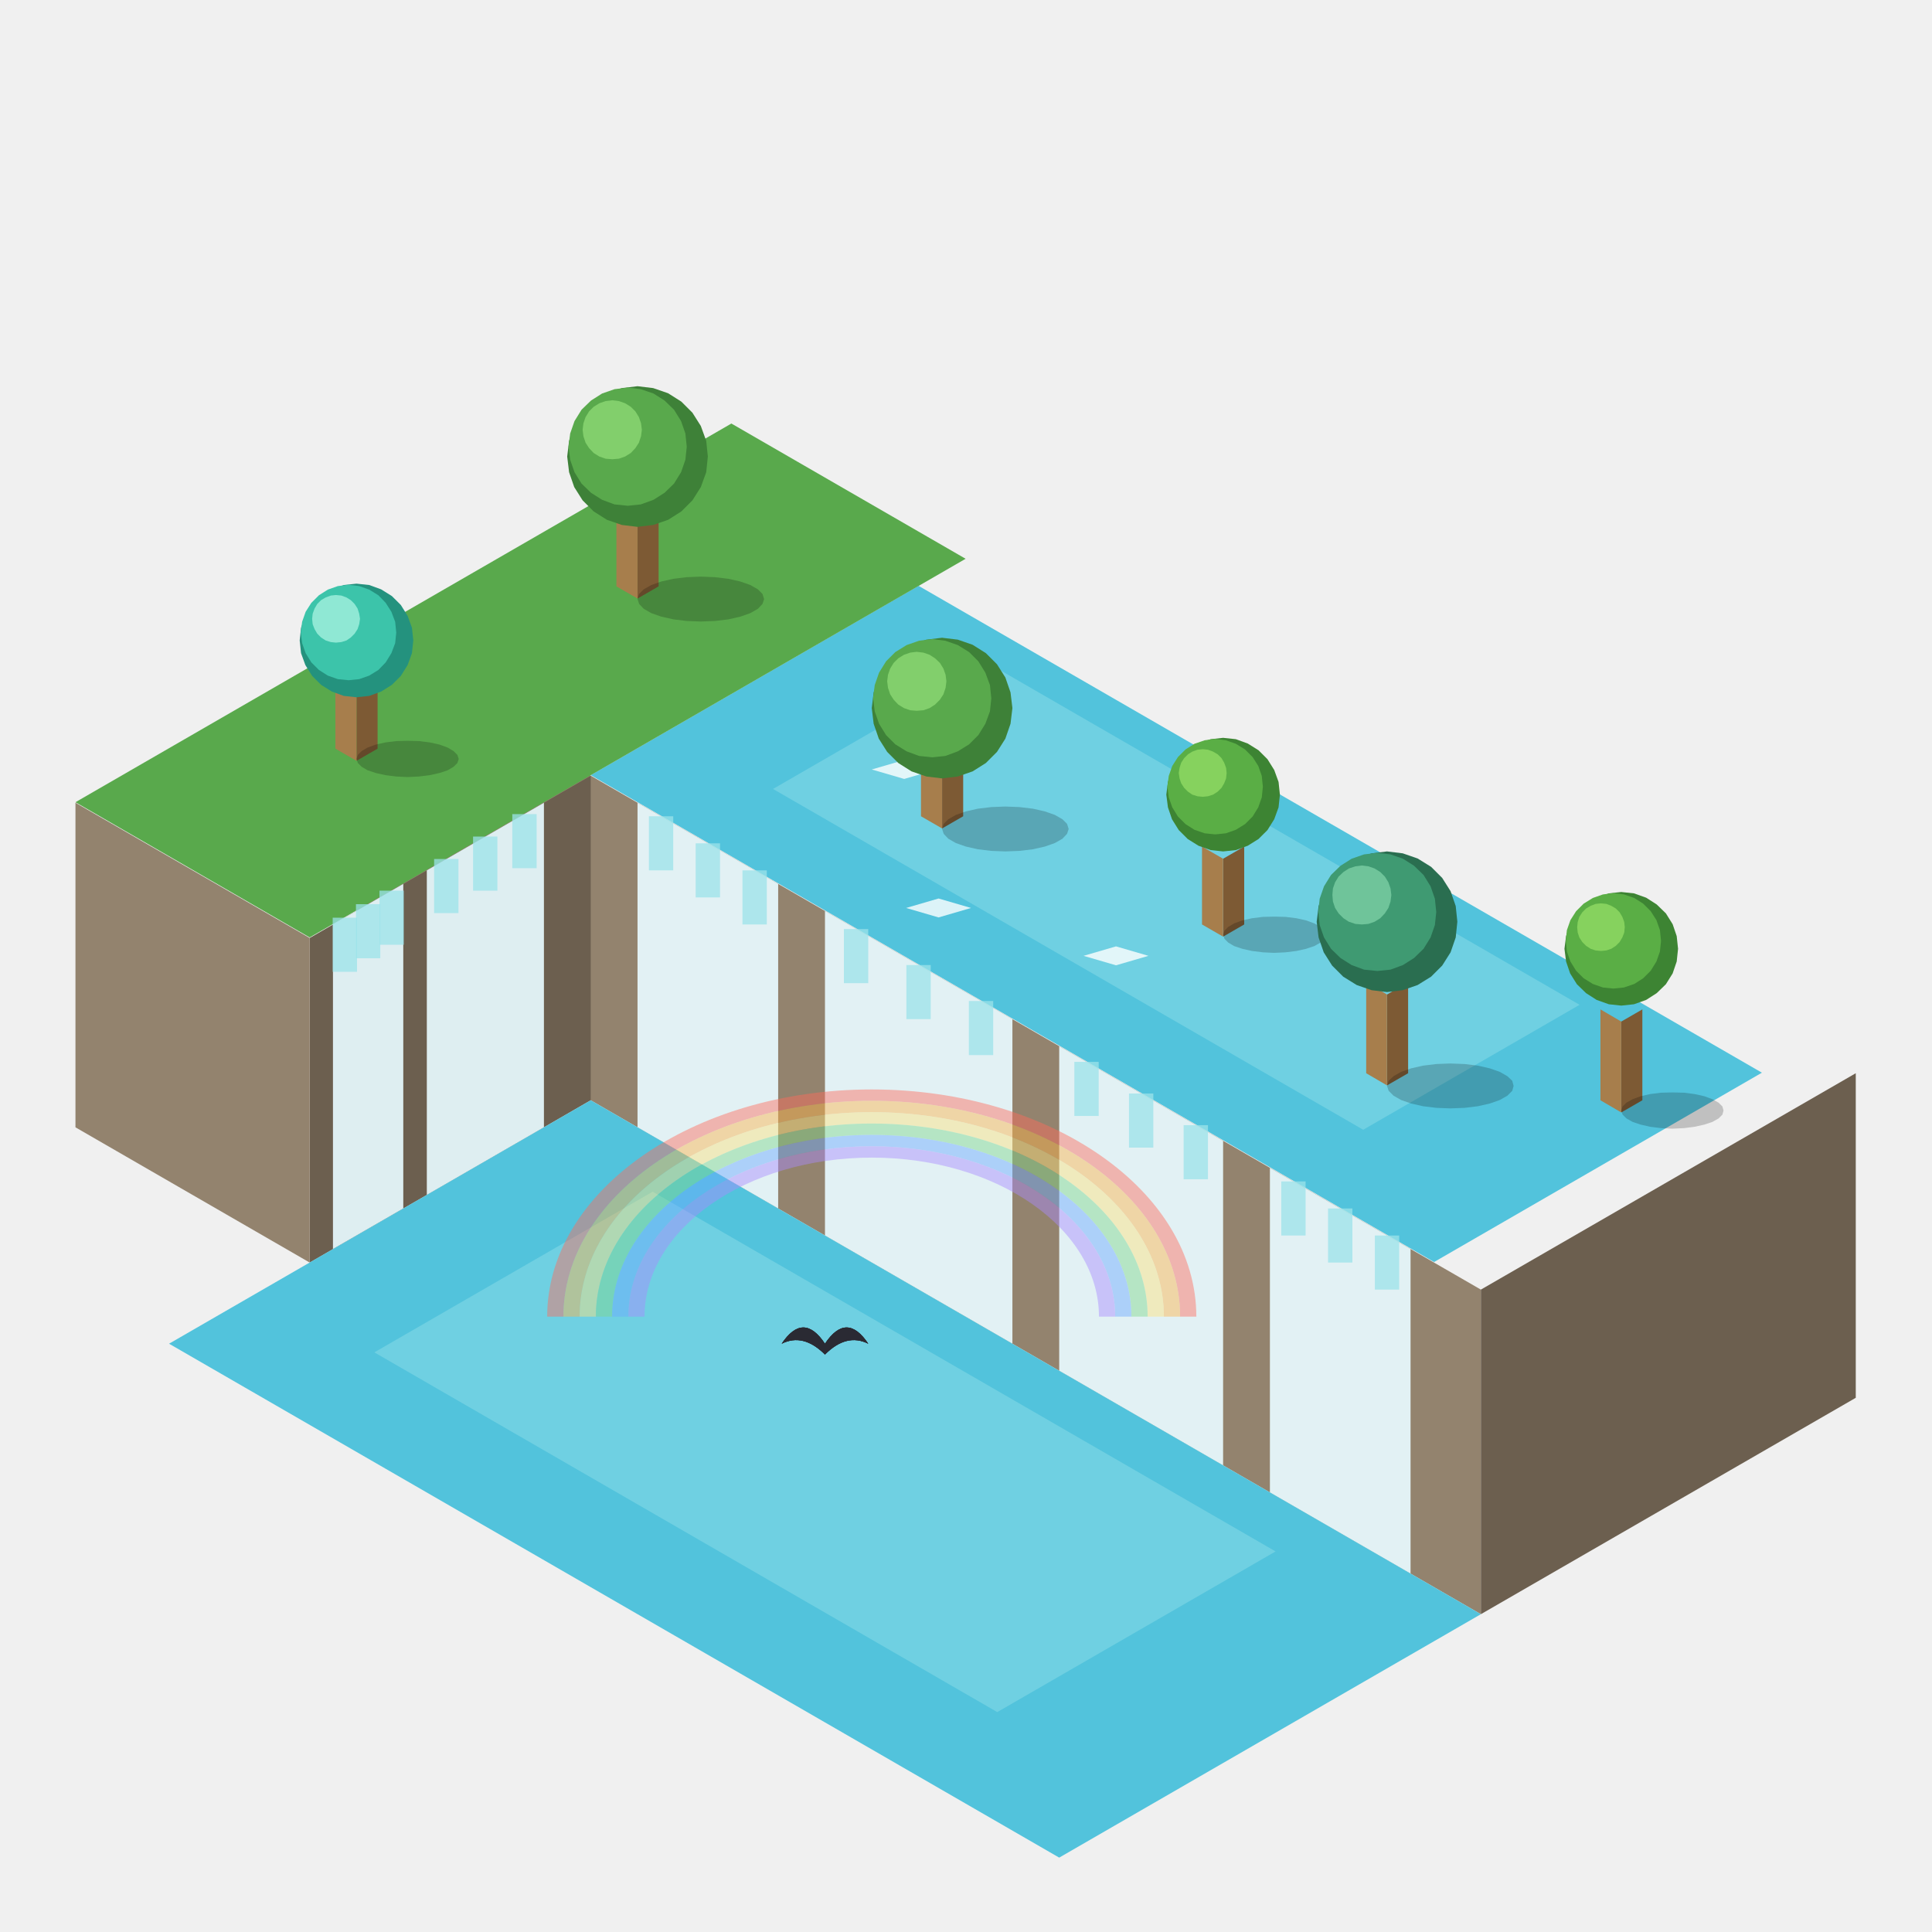
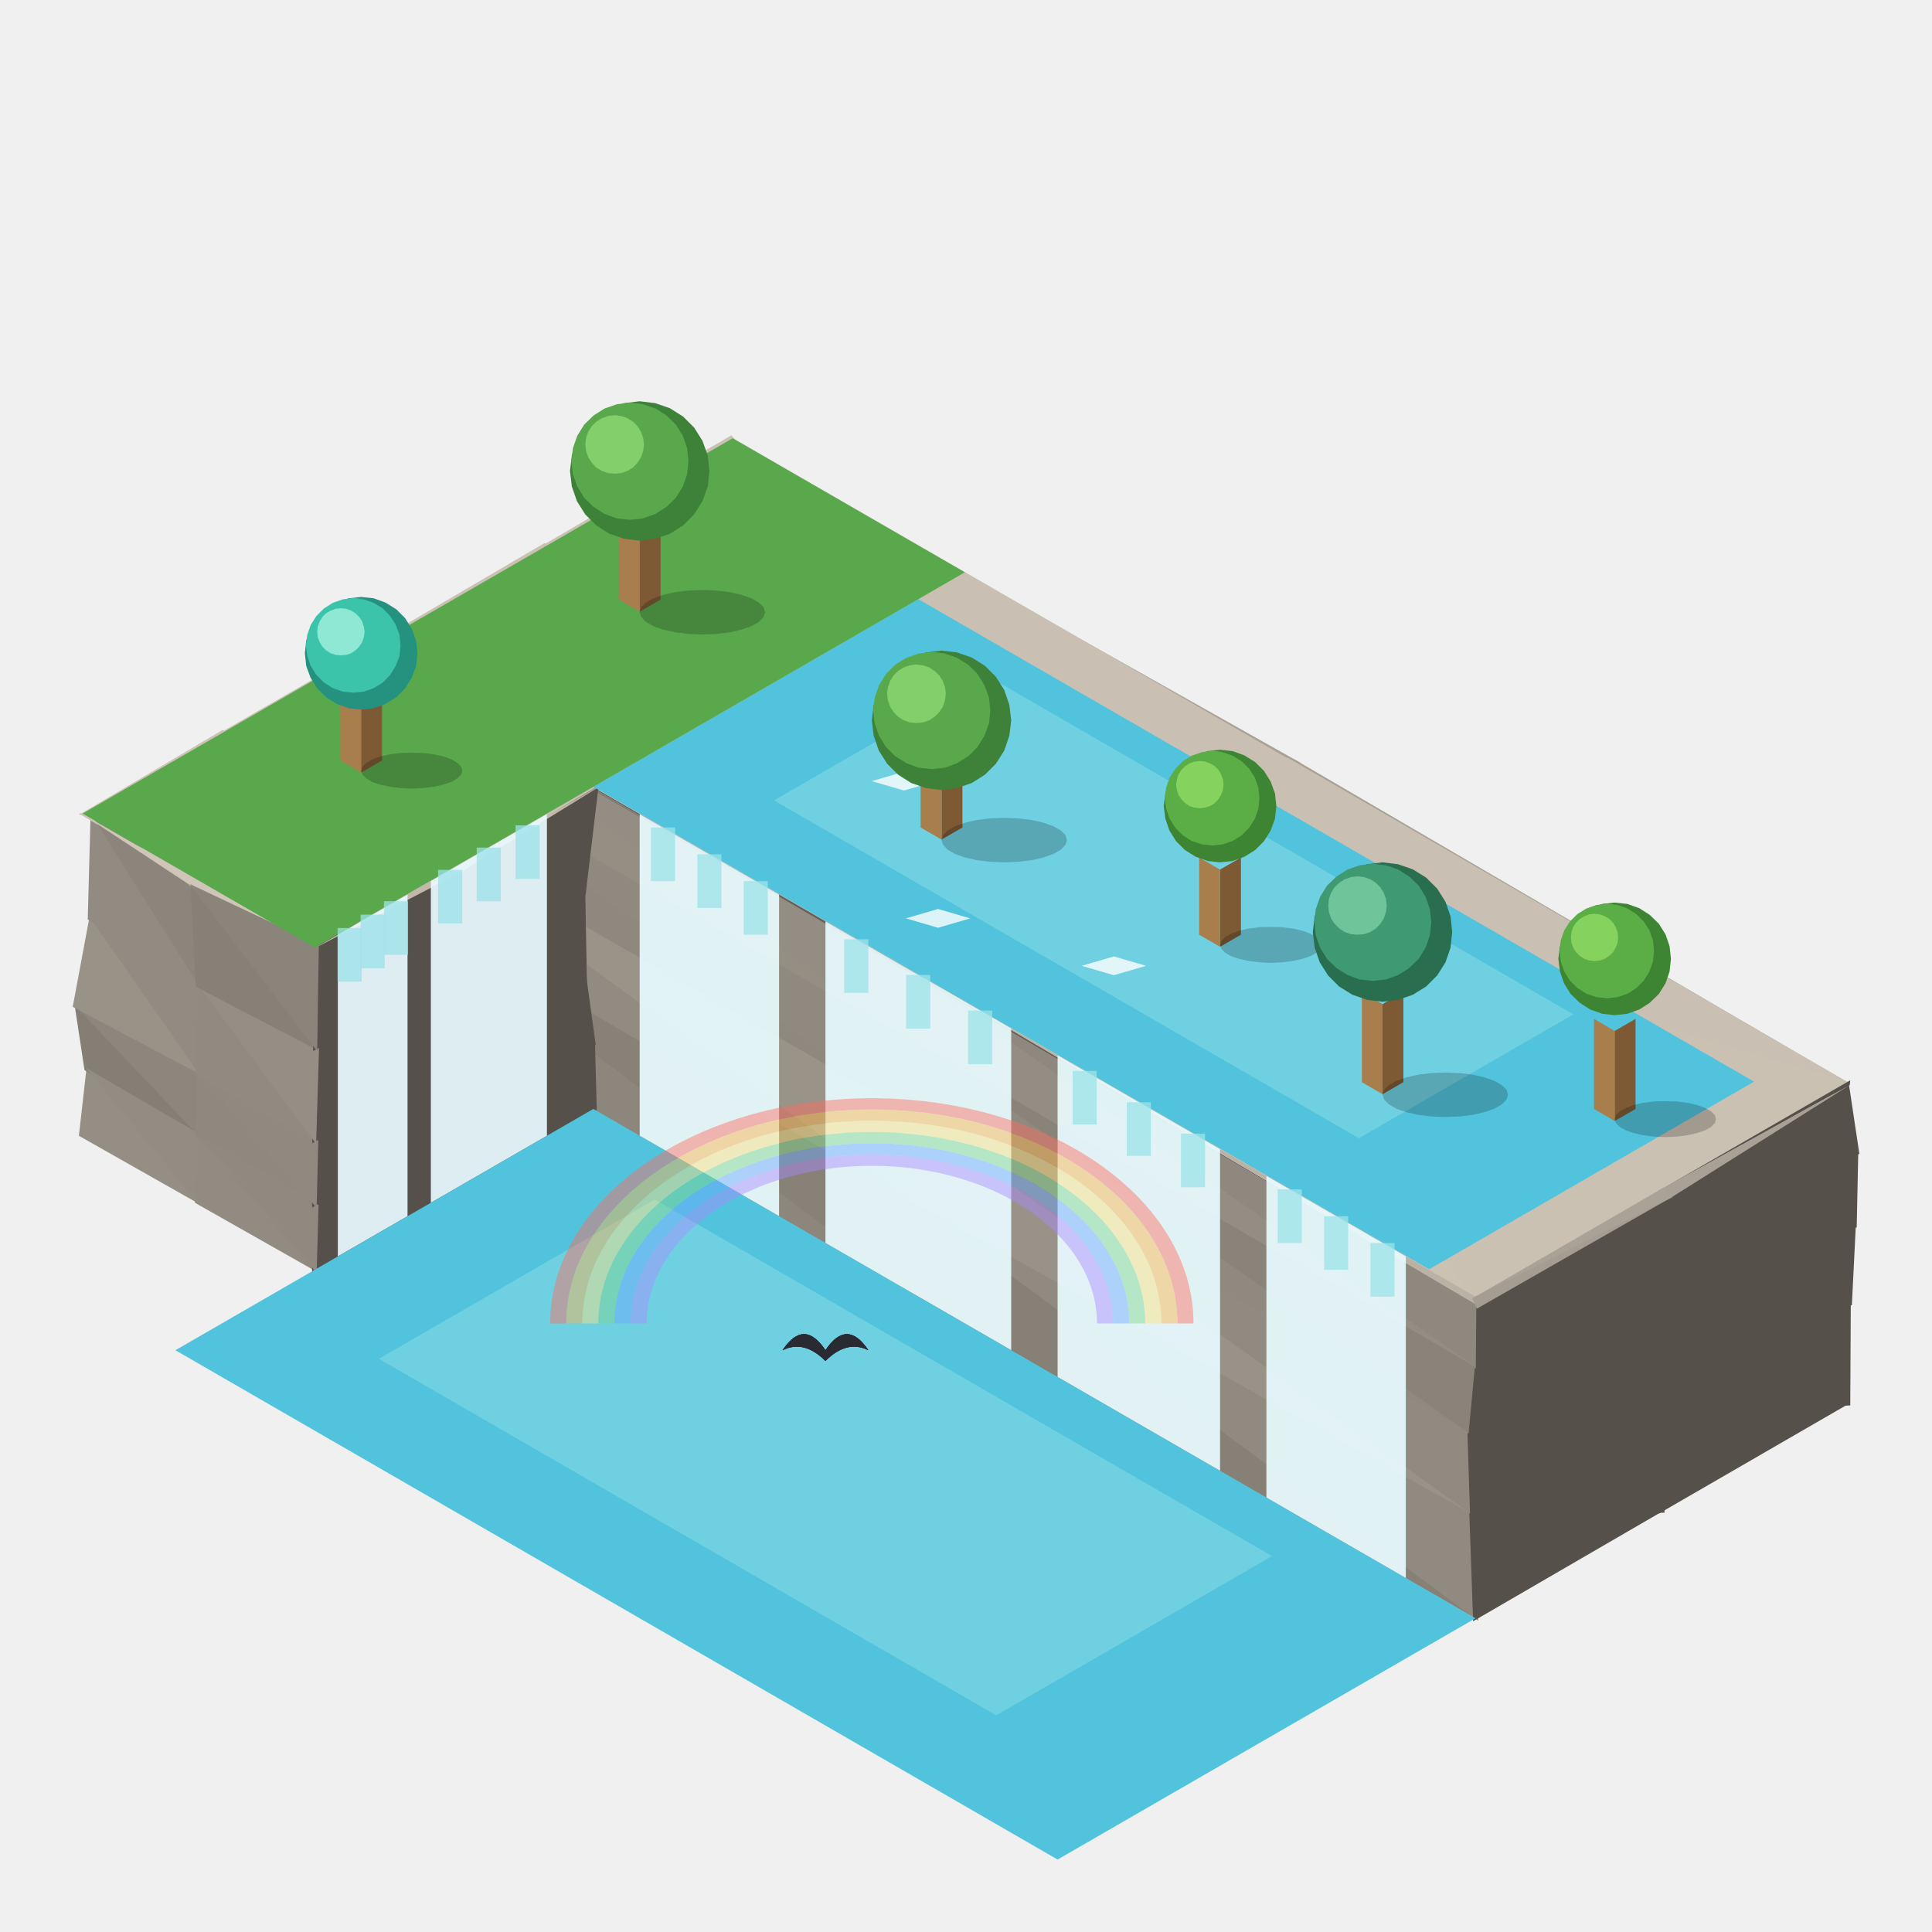
<svg xmlns="http://www.w3.org/2000/svg" viewBox="0 0 80 80">
-   <g transform="translate(34.16 55.64) scale(1.12)">
-     <path d="M24.25 10L-17.32 -14L-17.32 -26L24.25 -2Z" fill="#93836e" />
-     <path d="M38.11 2L24.25 10L24.25 -2L38.11 -10Z" fill="#6c5f4f" />
-     <path d="M-8.66 -9L-19.05 -3L-19.05 -15L-8.66 -21Z" fill="#6c5f4f" />
-     <path d="M-19.05 -3L-27.71 -8L-27.71 -20L-19.05 -15Z" fill="#93836e" />
+   <g transform="translate(34.18 55.91) scale(1.11)">
+     <path d="M3.58 -1.92L-17.45 -14.05L-17.8 -17.93Z" fill="#8d867c" />
+     <path d="M-10.53 -30.04L-3.51 -34.13L10.5 -18.06Z" fill="#cac1b4" />
+     <path d="M-3.62 -33.92L17.73 -21.91L17.44 -21.93Z" fill="#a9a195" />
+     <path d="M3.3 -5.49L-17.82 -17.9L-17.67 -20.84Z" fill="#928b81" />
+     <path d="M-17.46 -26.02L-10.48 -30.11L10.52 -18.1Z" fill="#cac1b4" />
+     <path d="M-3.57 -34.09L17.45 -21.96L10.44 -18.02Z" fill="#c9c0b3" />
+     <path d="M3.56 -8.59L-17.69 -20.8L-17.74 -23.61Z" fill="#8f887e" />
+     <path d="M3.56 -11.35L-17.76 -23.58L-17.32 -25.88Z" fill="#958e83" />
+     <path d="M3.57 -1.91L-17.81 -17.92L3.31 -5.51Z" fill="#878177" />
+     <path d="M3.65 -13.78L-17.34 -25.86L-17.44 -26.07Z" fill="#7f7970" />
+     <path d="M3.29 -5.48L-17.68 -20.82L3.58 -8.61Z" fill="#9a9388" />
+     <path d="M3.55 -8.57L-17.75 -23.6L3.57 -11.36Z" fill="#90897f" />
+     <path d="M3.56 -13.89L-17.45 -26.05L10.53 -18.14Z" fill="#cbc2b4" />
+     <path d="M3.55 -11.33L-17.33 -25.86L3.66 -13.8Z" fill="#948d83" />
+     <path d="M17.48 -22.05L38.23 -9.93L17.2 -22.07Z" fill="#a9a195" />
+     <path d="M3.65 -13.78L-17.44 -26.07L3.59 -13.93Z" fill="#67615a" />
+     <path d="M17.23 -22.11L38.23 -9.95L10.25 -18.17Z" fill="#c9c0b3" />
+     <path d="M24.37 10.08L3.33 -2.05L3.08 -5.66Z" fill="#878077" />
+     <path d="M24.26 6.23L3.05 -5.62L3.34 -8.76Z" fill="#999288" />
+     <path d="M38.23 2.06L31.12 2.36L38.25 -1.82Z" fill="#55504a" />
+     <path d="M38.24 1.96L31.08 6.1L31.13 2.25Z" fill="#55504a" />
+     <path d="M24.2 3.21L3.32 -8.72L3.34 -11.51Z" fill="#90897f" />
+     <path d="M38.29 -1.68L30.84 -0.75L38.44 -4.7Z" fill="#55504a" />
+     <path d="M38.24 -9.98L31.27 -5.89L10.26 -18.2Z" fill="#cac1b3" />
+     <path d="M24.36 -1.91L3.33 -14.04L10.35 -18.28Z" fill="#cbc2b4" />
+     <path d="M38.29 -1.76L31.16 2.42L30.84 -0.83Z" fill="#55504a" />
+     <path d="M24.48 0.78L3.32 -11.48L3.42 -13.94Z" fill="#948d83" />
+     <path d="M24.35 10.09L3.06 -5.64L24.28 6.2Z" fill="#918a80" />
+     <path d="M38.47 -4.58L31.25 -3.27L38.53 -7.43Z" fill="#55504a" />
+     <path d="M24.54 -1.55L3.41 -13.92L3.34 -14.07Z" fill="#67615a" />
+     <path d="M38.47 -4.65L30.87 -0.7L31.24 -3.34Z" fill="#55504a" />
+     <path d="M31.3 6.06L24.01 6.19L31.35 2.21Z" fill="#55504a" />
+     <path d="M24.25 6.24L3.33 -8.74L24.21 3.19Z" fill="#918a80" />
+     <path d="M38.57 -7.32L31.34 -5.59L38.18 -9.92Z" fill="#55504a" />
+     <path d="M31.31 5.96L24.16 10.11L24.02 6.09Z" fill="#55504a" />
+     <path d="M38.21 -9.89L31.06 -5.93L38.23 -10.07Z" fill="#55504a" />
+     <path d="M31.31 -5.96L24.29 -1.87L10.28 -18.24Z" fill="#cac1b3" />
+     <path d="M38.56 -7.39L31.27 -3.22L31.33 -5.66Z" fill="#55504a" />
+     <path d="M31.39 2.35L23.95 3.18L31.07 -0.89Z" fill="#55504a" />
+     <path d="M24.19 3.23L3.33 -11.5L24.49 0.76Z" fill="#8a837a" />
+     <path d="M38.21 -9.89L31.35 -5.57L31.05 -5.94Z" fill="#a9a195" />
+     <path d="M31.39 2.27L24.05 6.25L23.95 3.1Z" fill="#55504a" />
+     <path d="M24.47 0.79L3.41 -13.93L24.54 -1.56Z" fill="#8f887e" />
+     <path d="M31.11 -0.77L24.23 0.75L31.48 -3.41Z" fill="#55504a" />
+     <path d="M24.54 -1.55L3.34 -14.07L24.37 -1.93Z" fill="#bab2a5" />
+     <path d="M31.11 -0.84L23.98 3.23L24.22 0.68Z" fill="#55504a" />
+     <path d="M31.52 -3.3L24.29 -1.57L31.57 -5.74Z" fill="#55504a" />
+     <path d="M31.6 -5.71L24.13 -1.93L31.29 -6.08Z" fill="#a9a296" />
+     <path d="M31.51 -3.37L24.26 0.79L24.28 -1.63Z" fill="#55504a" />
+     <path d="M31.59 -5.72L24.3 -1.55L24.12 -1.94Z" fill="#a59d92" />
+     <path d="M-8.53 -8.95L-14.24 -8.54L-8.6 -11.53Z" fill="#55504a" />
+     <path d="M-17.41 -26.18L-12.87 -23.43L-17.44 -26.07Z" fill="#bbb2a6" />
+     <path d="M-22.34 -22.71L-17.18 -26.19L-17.2 -26.08Z" fill="#cfc6b8" />
+     <path d="M-23.28 -5.41L-27.85 -8L-27.56 -10.57Z" fill="#958e84" />
+     <path d="M-8.53 -9.04L-13.95 -5.9L-14.23 -8.63Z" fill="#55504a" />
+     <path d="M-17.42 -26.18L-12.73 -23.46L-12.87 -23.43Z" fill="#bab1a5" />
+     <path d="M-8.57 -11.39L-14.12 -10.88L-8.92 -13.93Z" fill="#55504a" />
+     <path d="M-23.22 -7.88L-27.64 -10.45L-28.02 -12.95Z" fill="#857e75" />
+     <path d="M-23.32 -5.38L-27.6 -10.54L-23.19 -7.97Z" fill="#938c82" />
+     <path d="M-8.57 -11.48L-14.21 -8.48L-14.12 -10.97Z" fill="#55504a" />
+     <path d="M-17.38 -26.13L-12.85 -23.51L-18.27 -20.54Z" fill="#c9c0b2" />
+     <path d="M-22.66 -22.99L-17.24 -26.11L-18.13 -20.52Z" fill="#cbc2b4" />
+     <path d="M-12.97 -23.61L-8.54 -20.93L-13.11 -23.57Z" fill="#bab1a5" />
+     <path d="M-8.9 -13.75L-14 -14.06L-8.96 -17.18Z" fill="#55504a" />
+     <path d="M-23.25 -7.85L-28.05 -12.92L-23.23 -10.35Z" fill="#8d867c" />
+     <path d="M-18.95 -2.91L-23.52 -5.5L-23.4 -8.09Z" fill="#928b81" />
+     <path d="M-13.73 -5.95L-19.19 -5.38L-14.01 -8.69Z" fill="#55504a" />
+     <path d="M-23.27 -10.26L-28.08 -12.81L-27.44 -16.24Z" fill="#999287" />
+     <path d="M-8.88 -13.87L-14.08 -10.82L-13.98 -14.18Z" fill="#55504a" />
+     <path d="M-12.97 -23.6L-8.42 -20.89L-8.54 -20.93Z" fill="#a39c90" />
+     <path d="M-12.97 -23.64L-8.52 -20.98L-18.32 -20.62Z" fill="#c9c0b2" />
+     <path d="M-13.72 -6.05L-19.15 -2.9L-19.19 -5.47Z" fill="#55504a" />
+     <path d="M-27.85 -19.97L-22.49 -23.14L-18.05 -20.63Z" fill="#cbc2b4" />
+     <path d="M-18.95 -5.34L-23.47 -7.97L-23.44 -10.48Z" fill="#8f887e" />
+     <path d="M-13.97 -8.54L-19.19 -7.78L-13.89 -11.03Z" fill="#55504a" />
+     <path d="M-18.98 -2.88L-23.43 -8.06L-18.91 -5.42Z" fill="#90897f" />
+     <path d="M-23.31 -10.23L-27.49 -16.21L-23.22 -13.63Z" fill="#928b81" />
+     <path d="M-8.95 -16.97L-13.77 -17.79L-8.46 -21.07Z" fill="#55504a" />
+     <path d="M-23.26 -13.5L-27.52 -16.07L-27.41 -20.1Z" fill="#928b81" />
+     <path d="M-13.97 -8.63L-19.15 -5.32L-19.19 -7.87Z" fill="#55504a" />
+     <path d="M-8.91 -17.11L-13.95 -13.99L-13.73 -17.92Z" fill="#55504a" />
+     <path d="M-8.42 -21.02L-13.98 -17.93L-8.54 -21.07Z" fill="#9b9489" />
+     <path d="M-8.52 -21.03L-13.88 -17.86L-18.32 -20.67Z" fill="#c9c0b2" />
+     <path d="M-18.98 -5.31L-23.47 -10.45L-18.92 -7.82Z" fill="#90897f" />
+     <path d="M-18.96 -7.73L-23.51 -10.33L-23.42 -13.73Z" fill="#918a80" />
+     <path d="M-13.87 -10.84L-19.16 -11.24L-13.78 -14.21Z" fill="#55504a" />
+     <path d="M-23.4 -17.36L-27.85 -20.02L-18.05 -20.68Z" fill="#cbc2b4" />
+     <path d="M-13.85 -10.96L-19.14 -7.72L-19.14 -11.36Z" fill="#55504a" />
+     <path d="M-8.42 -21.03L-13.75 -17.75L-13.98 -17.94Z" fill="#c0b8ab" />
+     <path d="M-23.3 -13.48L-27.45 -20.08L-23.5 -17.35Z" fill="#8c857b" />
+     <path d="M-19 -7.7L-23.46 -13.7L-18.89 -11.31Z" fill="#958e84" />
+     <path d="M-23.52 -17.23L-27.83 -20.07L-23.26 -17.44Z" fill="#cfc6b8" />
+     <path d="M-18.92 -11.18L-23.49 -13.56L-23.69 -17.44Z" fill="#868076" />
+     <path d="M-13.72 -18.01L-19.13 -14.89L-18.24 -20.78Z" fill="#c9c0b2" />
+     <path d="M-13.77 -14L-19.17 -15.05L-13.54 -17.93Z" fill="#55504a" />
+     <path d="M-19 -14.87L-23.52 -17.49L-18.11 -20.77Z" fill="#cbc2b4" />
+     <path d="M-13.73 -14.13L-19.11 -11.16L-19.14 -15.17Z" fill="#55504a" />
+     <path d="M-13.51 -17.88L-19.18 -14.93L-13.74 -18.08Z" fill="#c1b8ab" />
+     <path d="M-18.91 -15.01L-23.76 -17.36L-23.5 -17.58Z" fill="#cfc6b8" />
+     <path d="M-18.96 -11.15L-23.73 -17.4L-18.9 -15.12Z" fill="#8a847a" />
    <path d="M3.46 -28.02L34.64 -10.02L22.52 -3.02L-8.66 -21.02Z" fill="#52c3dc" />
    <path d="M6.08 -25.13L27.9 -12.53L19.9 -7.91L-1.92 -20.51Z" fill="#9be3ea" opacity="0.4" />
    <path d="M4.03 -23.21L5.23 -23.56L6.43 -23.21L5.23 -22.86Z" fill="#ffffff" opacity=".8">
      <animate attributeName="opacity" values=".85;.15;.85" dur="2.2s" begin="0.0s" repeatCount="indefinite" />
    </path>
    <path d="M3.00 -16.11L4.20 -16.46L5.40 -16.11L4.20 -15.76Z" fill="#ffffff" opacity=".8">
      <animate attributeName="opacity" values=".85;.15;.85" dur="2.7s" begin="0.6s" repeatCount="indefinite" />
    </path>
    <path d="M9.56 -14.34L10.76 -14.69L11.96 -14.34L10.76 -13.99Z" fill="#ffffff" opacity=".8">
      <animate attributeName="opacity" values=".85;.15;.85" dur="3.2s" begin="1.2s" repeatCount="indefinite" />
    </path>
    <path d="M1.73 -21.23L2.93 -21.58L4.13 -21.23L2.93 -20.88Z" fill="#ffffff" opacity=".8">
      <animate attributeName="opacity" values=".85;.15;.85" dur="3.7s" begin="1.8s" repeatCount="indefinite" />
    </path>
    <path d="M-3.46 -34.02L5.2 -29.02L-19.05 -15.02L-27.71 -20.02Z" fill="#59a94c" />
    <path d="M-10.39 -20L-14.72 -17.5L-14.72 -5.5L-10.39 -8Z" fill="#e8fbff" opacity="0.92" />
    <rect x="-11.56" y="-19.58" width=".9" height="2" fill="#9be3ea" opacity=".75">
      <animate attributeName="y" values="-19.58;-9.58" dur="0.70s" begin="0.00s" repeatCount="indefinite" />
    </rect>
    <rect x="-13.01" y="-18.75" width=".9" height="2" fill="#9be3ea" opacity=".75">
      <animate attributeName="y" values="-18.75;-8.75" dur="0.82s" begin="0.13s" repeatCount="indefinite" />
    </rect>
    <rect x="-14.45" y="-17.92" width=".9" height="2" fill="#9be3ea" opacity=".75">
      <animate attributeName="y" values="-17.92;-7.92" dur="0.94s" begin="0.26s" repeatCount="indefinite" />
    </rect>
    <path d="M-15.59 -17L-18.19 -15.5L-18.19 -3.5L-15.59 -5Z" fill="#e8fbff" opacity="0.92" />
    <rect x="-16.47" y="-16.75" width=".9" height="2" fill="#9be3ea" opacity=".75">
      <animate attributeName="y" values="-16.75;-6.75" dur="0.70s" begin="0.00s" repeatCount="indefinite" />
    </rect>
    <rect x="-17.34" y="-16.25" width=".9" height="2" fill="#9be3ea" opacity=".75">
      <animate attributeName="y" values="-16.25;-6.25" dur="0.82s" begin="0.13s" repeatCount="indefinite" />
    </rect>
    <rect x="-18.20" y="-15.75" width=".9" height="2" fill="#9be3ea" opacity=".75">
      <animate attributeName="y" values="-15.75;-5.75" dur="0.94s" begin="0.26s" repeatCount="indefinite" />
    </rect>
    <path d="M-6.93 -20L-1.73 -17L-1.73 -5L-6.93 -8Z" fill="#e8fbff" opacity="0.92" />
    <rect x="-6.51" y="-19.50" width=".9" height="2" fill="#9be3ea" opacity=".75">
      <animate attributeName="y" values="-19.50;-9.50" dur="0.75s" begin="0.00s" repeatCount="indefinite" />
    </rect>
    <rect x="-4.78" y="-18.50" width=".9" height="2" fill="#9be3ea" opacity=".75">
      <animate attributeName="y" values="-18.50;-8.50" dur="0.85s" begin="0.20s" repeatCount="indefinite" />
    </rect>
    <rect x="-3.05" y="-17.50" width=".9" height="2" fill="#9be3ea" opacity=".75">
      <animate attributeName="y" values="-17.50;-7.50" dur="0.95s" begin="0.40s" repeatCount="indefinite" />
    </rect>
    <path d="M0 -16L6.93 -12L6.93 0L0 -4Z" fill="#e8fbff" opacity="0.92" />
    <rect x="0.70" y="-15.33" width=".9" height="2" fill="#9be3ea" opacity=".75">
      <animate attributeName="y" values="-15.33;-5.33" dur="0.75s" begin="0.24s" repeatCount="indefinite" />
    </rect>
    <rect x="3.01" y="-14.00" width=".9" height="2" fill="#9be3ea" opacity=".75">
      <animate attributeName="y" values="-14.00;-4.00" dur="0.85s" begin="0.44s" repeatCount="indefinite" />
    </rect>
    <rect x="5.32" y="-12.67" width=".9" height="2" fill="#9be3ea" opacity=".75">
      <animate attributeName="y" values="-12.67;-2.67" dur="0.95s" begin="0.64s" repeatCount="indefinite" />
    </rect>
    <path d="M8.66 -11L14.72 -7.5L14.72 4.5L8.66 1Z" fill="#e8fbff" opacity="0.92" />
    <rect x="9.22" y="-10.42" width=".9" height="2" fill="#9be3ea" opacity=".75">
      <animate attributeName="y" values="-10.42;-0.42" dur="0.75s" begin="0.54s" repeatCount="indefinite" />
    </rect>
    <rect x="11.24" y="-9.25" width=".9" height="2" fill="#9be3ea" opacity=".75">
      <animate attributeName="y" values="-9.25;0.75" dur="0.85s" begin="0.74s" repeatCount="indefinite" />
    </rect>
    <rect x="13.26" y="-8.08" width=".9" height="2" fill="#9be3ea" opacity=".75">
      <animate attributeName="y" values="-8.08;1.92" dur="0.95s" begin="0.94s" repeatCount="indefinite" />
    </rect>
    <path d="M16.45 -6.5L21.65 -3.5L21.65 8.5L16.45 5.5Z" fill="#e8fbff" opacity="0.92" />
    <rect x="16.87" y="-6.00" width=".9" height="2" fill="#9be3ea" opacity=".75">
      <animate attributeName="y" values="-6.00;4.00" dur="0.75s" begin="0.81s" repeatCount="indefinite" />
    </rect>
    <rect x="18.60" y="-5.00" width=".9" height="2" fill="#9be3ea" opacity=".75">
      <animate attributeName="y" values="-5.00;5.00" dur="0.85s" begin="1.01s" repeatCount="indefinite" />
    </rect>
    <rect x="20.33" y="-4.00" width=".9" height="2" fill="#9be3ea" opacity=".75">
      <animate attributeName="y" values="-4.00;6.00" dur="0.95s" begin="1.21s" repeatCount="indefinite" />
    </rect>
    <path d="M5.11 -19.5L4.33 -19.05L4.33 -21.45L5.11 -21.9Z" fill="#7d5a34" />
    <path d="M3.55 -19.5L4.33 -19.05L4.33 -21.45L3.55 -21.9Z" fill="#a77e4c" />
    <path d="M9.01 -19.03L8.95 -18.85L8.78 -18.67L8.5 -18.51L8.13 -18.38L7.69 -18.28L7.19 -18.22L6.67 -18.2L6.15 -18.22L5.65 -18.28L5.21 -18.38L4.84 -18.51L4.56 -18.67L4.39 -18.85L4.33 -19.03L4.39 -19.22L4.56 -19.39L4.84 -19.55L5.21 -19.68L5.65 -19.78L6.15 -19.84L6.67 -19.86L7.19 -19.84L7.69 -19.78L8.13 -19.68L8.5 -19.55L8.78 -19.39L8.95 -19.22Z" fill="#000000" opacity="0.2" />
    <path d="M6.93 -23.5L6.86 -22.92L6.67 -22.37L6.36 -21.88L5.95 -21.47L5.46 -21.16L4.91 -20.97L4.33 -20.9L3.75 -20.97L3.2 -21.16L2.71 -21.47L2.3 -21.88L1.99 -22.37L1.8 -22.92L1.73 -23.5L1.8 -24.08L1.99 -24.63L2.3 -25.12L2.71 -25.53L3.2 -25.84L3.75 -26.03L4.33 -26.1L4.91 -26.03L5.46 -25.84L5.95 -25.53L6.36 -25.12L6.67 -24.63L6.86 -24.08Z" fill="#3e8138" />
    <path d="M6.15 -23.86L6.1 -23.38L5.93 -22.92L5.67 -22.5L5.33 -22.16L4.91 -21.9L4.45 -21.73L3.97 -21.68L3.48 -21.73L3.02 -21.9L2.6 -22.16L2.26 -22.5L2 -22.92L1.84 -23.38L1.78 -23.86L1.84 -24.35L2 -24.81L2.26 -25.23L2.6 -25.57L3.02 -25.83L3.48 -25.99L3.97 -26.05L4.45 -25.99L4.91 -25.83L5.33 -25.57L5.67 -25.23L5.93 -24.81L6.1 -24.35Z" fill="#59a94c" />
    <path d="M4.49 -24.49L4.46 -24.25L4.38 -24.01L4.25 -23.81L4.07 -23.63L3.87 -23.5L3.64 -23.42L3.39 -23.4L3.15 -23.42L2.92 -23.5L2.71 -23.63L2.54 -23.81L2.41 -24.01L2.33 -24.25L2.3 -24.49L2.33 -24.73L2.41 -24.96L2.54 -25.17L2.71 -25.34L2.92 -25.47L3.15 -25.55L3.39 -25.58L3.64 -25.55L3.87 -25.47L4.07 -25.34L4.25 -25.17L4.38 -24.96L4.46 -24.73Z" fill="#82cf6c" />
    <path d="M15.5 -15.5L14.72 -15.05L14.72 -17.93L15.5 -18.38Z" fill="#7d5a34" />
    <path d="M13.94 -15.5L14.72 -15.05L14.72 -17.93L13.94 -18.38Z" fill="#a77e4c" />
    <path d="M18.5 -15.12L18.46 -14.97L18.32 -14.83L18.09 -14.7L17.79 -14.6L17.43 -14.52L17.03 -14.47L16.61 -14.45L16.19 -14.47L15.79 -14.52L15.43 -14.6L15.13 -14.7L14.91 -14.83L14.77 -14.97L14.72 -15.12L14.77 -15.27L14.91 -15.41L15.13 -15.54L15.43 -15.65L15.79 -15.73L16.19 -15.78L16.61 -15.79L17.03 -15.78L17.43 -15.73L17.79 -15.65L18.09 -15.54L18.32 -15.41L18.46 -15.27Z" fill="#000000" opacity="0.2" />
    <path d="M16.82 -20.3L16.77 -19.83L16.61 -19.39L16.36 -18.99L16.03 -18.66L15.63 -18.41L15.19 -18.25L14.72 -18.2L14.26 -18.25L13.81 -18.41L13.41 -18.66L13.08 -18.99L12.83 -19.39L12.68 -19.83L12.62 -20.3L12.68 -20.77L12.83 -21.21L13.08 -21.61L13.41 -21.94L13.81 -22.19L14.26 -22.35L14.72 -22.4L15.19 -22.35L15.63 -22.19L16.03 -21.94L16.36 -21.61L16.61 -21.21L16.77 -20.77Z" fill="#3d8433" />
    <path d="M16.19 -20.59L16.15 -20.2L16.02 -19.83L15.81 -19.49L15.53 -19.21L15.19 -19L14.82 -18.87L14.43 -18.83L14.04 -18.87L13.66 -19L13.33 -19.21L13.05 -19.49L12.84 -19.83L12.71 -20.2L12.66 -20.59L12.71 -20.99L12.84 -21.36L13.05 -21.69L13.33 -21.97L13.66 -22.18L14.04 -22.31L14.43 -22.36L14.82 -22.31L15.19 -22.18L15.53 -21.97L15.81 -21.69L16.02 -21.36L16.15 -20.99Z" fill="#5aae45" />
    <path d="M14.85 -21.1L14.83 -20.9L14.76 -20.72L14.66 -20.55L14.52 -20.41L14.35 -20.3L14.16 -20.24L13.97 -20.22L13.77 -20.24L13.58 -20.3L13.42 -20.41L13.28 -20.55L13.17 -20.72L13.11 -20.9L13.08 -21.1L13.11 -21.29L13.17 -21.48L13.28 -21.65L13.42 -21.79L13.58 -21.89L13.77 -21.96L13.97 -21.98L14.16 -21.96L14.35 -21.89L14.52 -21.79L14.66 -21.65L14.76 -21.48L14.83 -21.29Z" fill="#86d25e" />
    <path d="M21.56 -10L20.78 -9.55L20.78 -12.91L21.56 -13.36Z" fill="#7d5a34" />
    <path d="M20.01 -10L20.78 -9.55L20.78 -12.91L20.01 -13.36Z" fill="#a77e4c" />
    <path d="M25.46 -9.53L25.41 -9.35L25.23 -9.17L24.95 -9.01L24.58 -8.88L24.14 -8.78L23.65 -8.72L23.12 -8.7L22.6 -8.72L22.11 -8.78L21.67 -8.88L21.3 -9.01L21.02 -9.17L20.84 -9.35L20.78 -9.53L20.84 -9.72L21.02 -9.89L21.3 -10.05L21.67 -10.18L22.11 -10.28L22.6 -10.34L23.12 -10.36L23.65 -10.34L24.14 -10.28L24.58 -10.18L24.95 -10.05L25.23 -9.89L25.41 -9.72Z" fill="#000000" opacity="0.2" />
    <path d="M23.38 -15.6L23.32 -15.02L23.13 -14.47L22.82 -13.98L22.41 -13.57L21.91 -13.26L21.36 -13.07L20.78 -13L20.21 -13.07L19.66 -13.26L19.16 -13.57L18.75 -13.98L18.44 -14.47L18.25 -15.02L18.18 -15.6L18.25 -16.18L18.44 -16.73L18.75 -17.22L19.16 -17.63L19.66 -17.94L20.21 -18.13L20.78 -18.2L21.36 -18.13L21.91 -17.94L22.41 -17.63L22.82 -17.22L23.13 -16.73L23.32 -16.18Z" fill="#2a6e50" />
    <path d="M22.6 -15.96L22.55 -15.48L22.39 -15.02L22.13 -14.6L21.78 -14.26L21.37 -14L20.91 -13.83L20.42 -13.78L19.93 -13.83L19.47 -14L19.06 -14.26L18.71 -14.6L18.45 -15.02L18.29 -15.48L18.24 -15.96L18.29 -16.45L18.45 -16.91L18.71 -17.33L19.06 -17.67L19.47 -17.93L19.93 -18.09L20.42 -18.15L20.91 -18.09L21.37 -17.93L21.78 -17.67L22.13 -17.33L22.39 -16.91L22.55 -16.45Z" fill="#3f9a72" />
    <path d="M20.94 -16.59L20.91 -16.35L20.83 -16.11L20.7 -15.91L20.53 -15.73L20.32 -15.6L20.09 -15.52L19.85 -15.5L19.61 -15.52L19.37 -15.6L19.17 -15.73L18.99 -15.91L18.86 -16.11L18.78 -16.35L18.76 -16.59L18.78 -16.83L18.86 -17.06L18.99 -17.27L19.17 -17.44L19.37 -17.57L19.61 -17.65L19.85 -17.68L20.09 -17.65L20.32 -17.57L20.53 -17.44L20.7 -17.27L20.83 -17.06L20.91 -16.83Z" fill="#6fc49a" />
    <path d="M-16.54 -22L-17.32 -21.55L-17.32 -23.95L-16.54 -24.4Z" fill="#7d5a34" />
    <path d="M-18.1 -22L-17.32 -21.55L-17.32 -23.95L-18.1 -24.4Z" fill="#a77e4c" />
    <path d="M-13.54 -21.62L-13.59 -21.47L-13.73 -21.33L-13.95 -21.2L-14.25 -21.1L-14.61 -21.02L-15.01 -20.97L-15.43 -20.95L-15.85 -20.97L-16.25 -21.02L-16.61 -21.1L-16.91 -21.2L-17.13 -21.33L-17.27 -21.47L-17.32 -21.62L-17.27 -21.77L-17.13 -21.91L-16.91 -22.04L-16.61 -22.15L-16.25 -22.23L-15.85 -22.28L-15.43 -22.29L-15.01 -22.28L-14.61 -22.23L-14.25 -22.15L-13.95 -22.04L-13.73 -21.91L-13.59 -21.77Z" fill="#000000" opacity="0.2" />
    <path d="M-15.22 -26L-15.27 -25.53L-15.43 -25.09L-15.68 -24.69L-16.01 -24.36L-16.41 -24.11L-16.85 -23.95L-17.32 -23.9L-17.79 -23.95L-18.23 -24.11L-18.63 -24.36L-18.96 -24.69L-19.21 -25.09L-19.37 -25.53L-19.42 -26L-19.37 -26.47L-19.21 -26.91L-18.96 -27.31L-18.63 -27.64L-18.23 -27.89L-17.79 -28.05L-17.32 -28.1L-16.85 -28.05L-16.41 -27.89L-16.01 -27.64L-15.68 -27.31L-15.43 -26.91L-15.27 -26.47Z" fill="#24927e" />
    <path d="M-15.85 -26.29L-15.89 -25.9L-16.03 -25.53L-16.24 -25.19L-16.51 -24.91L-16.85 -24.7L-17.22 -24.57L-17.61 -24.53L-18.01 -24.57L-18.38 -24.7L-18.71 -24.91L-18.99 -25.19L-19.2 -25.53L-19.33 -25.9L-19.38 -26.29L-19.33 -26.69L-19.2 -27.06L-18.99 -27.39L-18.71 -27.67L-18.38 -27.88L-18.01 -28.01L-17.61 -28.06L-17.22 -28.01L-16.85 -27.88L-16.51 -27.67L-16.24 -27.39L-16.03 -27.06L-15.89 -26.69Z" fill="#3cc4aa" />
    <path d="M-17.19 -26.8L-17.22 -26.6L-17.28 -26.42L-17.39 -26.25L-17.53 -26.11L-17.69 -26L-17.88 -25.94L-18.08 -25.92L-18.27 -25.94L-18.46 -26L-18.63 -26.11L-18.77 -26.25L-18.87 -26.42L-18.94 -26.6L-18.96 -26.8L-18.94 -26.99L-18.87 -27.18L-18.77 -27.35L-18.63 -27.49L-18.46 -27.59L-18.27 -27.66L-18.08 -27.68L-17.88 -27.66L-17.69 -27.59L-17.53 -27.49L-17.39 -27.35L-17.28 -27.18L-17.22 -26.99Z" fill="#8fe8d4" />
    <path d="M-6.15 -28L-6.93 -27.55L-6.93 -30.43L-6.15 -30.88Z" fill="#7d5a34" />
    <path d="M-7.71 -28L-6.93 -27.55L-6.93 -30.43L-7.71 -30.88Z" fill="#a77e4c" />
    <path d="M-2.25 -27.53L-2.31 -27.35L-2.48 -27.17L-2.76 -27.01L-3.13 -26.88L-3.57 -26.78L-4.07 -26.72L-4.59 -26.7L-5.11 -26.72L-5.6 -26.78L-6.05 -26.88L-6.42 -27.01L-6.7 -27.17L-6.87 -27.35L-6.93 -27.53L-6.87 -27.72L-6.7 -27.89L-6.42 -28.05L-6.05 -28.18L-5.6 -28.28L-5.11 -28.34L-4.59 -28.36L-4.07 -28.34L-3.57 -28.28L-3.13 -28.18L-2.76 -28.05L-2.48 -27.89L-2.31 -27.72Z" fill="#000000" opacity="0.2" />
    <path d="M-4.33 -32.8L-4.39 -32.22L-4.59 -31.67L-4.9 -31.18L-5.31 -30.77L-5.8 -30.46L-6.35 -30.27L-6.93 -30.2L-7.51 -30.27L-8.06 -30.46L-8.55 -30.77L-8.96 -31.18L-9.27 -31.67L-9.46 -32.22L-9.53 -32.8L-9.46 -33.38L-9.27 -33.93L-8.96 -34.42L-8.55 -34.83L-8.06 -35.14L-7.51 -35.33L-6.93 -35.4L-6.35 -35.33L-5.8 -35.14L-5.31 -34.83L-4.9 -34.42L-4.59 -33.93L-4.39 -33.38Z" fill="#3e8138" />
    <path d="M-5.11 -33.16L-5.16 -32.68L-5.32 -32.22L-5.58 -31.8L-5.93 -31.46L-6.34 -31.2L-6.81 -31.03L-7.29 -30.98L-7.78 -31.03L-8.24 -31.2L-8.65 -31.46L-9 -31.8L-9.26 -32.22L-9.42 -32.68L-9.48 -33.16L-9.42 -33.65L-9.26 -34.11L-9 -34.53L-8.65 -34.87L-8.24 -35.13L-7.78 -35.29L-7.29 -35.35L-6.81 -35.29L-6.34 -35.13L-5.93 -34.87L-5.58 -34.53L-5.32 -34.11L-5.16 -33.65Z" fill="#59a94c" />
    <path d="M-6.77 -33.79L-6.8 -33.55L-6.88 -33.31L-7.01 -33.11L-7.18 -32.93L-7.39 -32.8L-7.62 -32.72L-7.86 -32.7L-8.11 -32.72L-8.34 -32.8L-8.55 -32.93L-8.72 -33.11L-8.85 -33.31L-8.93 -33.55L-8.96 -33.79L-8.93 -34.03L-8.85 -34.26L-8.72 -34.47L-8.55 -34.64L-8.34 -34.77L-8.11 -34.85L-7.86 -34.88L-7.62 -34.85L-7.39 -34.77L-7.18 -34.64L-7.01 -34.47L-6.88 -34.26L-6.8 -34.03Z" fill="#82cf6c" />
    <path d="M30.22 -9L29.44 -8.55L29.44 -11.91L30.22 -12.36Z" fill="#7d5a34" />
    <path d="M28.67 -9L29.44 -8.55L29.44 -11.91L28.67 -12.36Z" fill="#a77e4c" />
    <path d="M33.22 -8.62L33.18 -8.47L33.04 -8.33L32.81 -8.2L32.51 -8.1L32.15 -8.02L31.76 -7.97L31.33 -7.95L30.91 -7.97L30.51 -8.02L30.16 -8.1L29.86 -8.2L29.63 -8.33L29.49 -8.47L29.44 -8.62L29.49 -8.77L29.63 -8.91L29.86 -9.04L30.16 -9.15L30.51 -9.23L30.91 -9.28L31.33 -9.29L31.76 -9.28L32.15 -9.23L32.51 -9.15L32.81 -9.04L33.04 -8.91L33.18 -8.77Z" fill="#000000" opacity="0.2" />
    <path d="M31.54 -14.6L31.49 -14.13L31.34 -13.69L31.09 -13.29L30.75 -12.96L30.36 -12.71L29.91 -12.55L29.44 -12.5L28.98 -12.55L28.53 -12.71L28.14 -12.96L27.8 -13.29L27.55 -13.69L27.4 -14.13L27.34 -14.6L27.4 -15.07L27.55 -15.51L27.8 -15.91L28.14 -16.24L28.53 -16.49L28.98 -16.65L29.44 -16.7L29.91 -16.65L30.36 -16.49L30.75 -16.24L31.09 -15.91L31.34 -15.51L31.49 -15.07Z" fill="#3d8433" />
    <path d="M30.91 -14.89L30.87 -14.5L30.74 -14.13L30.53 -13.79L30.25 -13.51L29.92 -13.3L29.54 -13.17L29.15 -13.13L28.76 -13.17L28.39 -13.3L28.05 -13.51L27.77 -13.79L27.56 -14.13L27.43 -14.5L27.39 -14.89L27.43 -15.29L27.56 -15.66L27.77 -15.99L28.05 -16.27L28.39 -16.48L28.76 -16.61L29.15 -16.66L29.54 -16.61L29.92 -16.48L30.25 -16.27L30.53 -15.99L30.74 -15.66L30.87 -15.29Z" fill="#5aae45" />
    <path d="M29.57 -15.4L29.55 -15.2L29.48 -15.02L29.38 -14.85L29.24 -14.71L29.07 -14.6L28.89 -14.54L28.69 -14.52L28.49 -14.54L28.31 -14.6L28.14 -14.71L28 -14.85L27.89 -15.02L27.83 -15.2L27.81 -15.4L27.83 -15.59L27.89 -15.78L28 -15.95L28.14 -16.09L28.31 -16.19L28.49 -16.26L28.69 -16.28L28.89 -16.26L29.07 -16.19L29.24 -16.09L29.38 -15.95L29.48 -15.78L29.55 -15.59Z" fill="#86d25e" />
    <path d="M-8.66 -9L24.25 10L8.66 19L-24.25 0Z" fill="#52c3dc" />
    <path d="M-6.37 -5.62L16.66 7.68L6.37 13.62L-16.66 0.32Z" fill="#9be3ea" opacity="0.4" />
    <circle cx="-6.93" cy="-6.00" r="3.00" fill="#ffffff" opacity="0">
      <animate attributeName="opacity" values="0;0.7;0" dur="3.4s" begin="0.0s" repeatCount="indefinite" />
      <animateTransform attributeName="transform" type="translate" values="0 0;3.6 -12.0" dur="3.4s" begin="0.0s" repeatCount="indefinite" />
    </circle>
    <circle cx="-2.60" cy="-3.50" r="3.00" fill="#ffffff" opacity="0">
      <animate attributeName="opacity" values="0;0.7;0" dur="3.4s" begin="0.6s" repeatCount="indefinite" />
      <animateTransform attributeName="transform" type="translate" values="0 0;3.6 -12.0" dur="3.4s" begin="0.6s" repeatCount="indefinite" />
    </circle>
    <circle cx="1.73" cy="-1.00" r="3.00" fill="#ffffff" opacity="0">
      <animate attributeName="opacity" values="0;0.7;0" dur="3.4s" begin="1.2s" repeatCount="indefinite" />
      <animateTransform attributeName="transform" type="translate" values="0 0;3.6 -12.0" dur="3.4s" begin="1.2s" repeatCount="indefinite" />
    </circle>
    <circle cx="6.06" cy="1.50" r="3.00" fill="#ffffff" opacity="0">
      <animate attributeName="opacity" values="0;0.7;0" dur="3.4s" begin="1.8s" repeatCount="indefinite" />
      <animateTransform attributeName="transform" type="translate" values="0 0;3.6 -12.0" dur="3.4s" begin="1.8s" repeatCount="indefinite" />
    </circle>
    <circle cx="10.39" cy="4.00" r="3.00" fill="#ffffff" opacity="0">
      <animate attributeName="opacity" values="0;0.7;0" dur="3.4s" begin="2.4s" repeatCount="indefinite" />
      <animateTransform attributeName="transform" type="translate" values="0 0;3.6 -12.0" dur="3.4s" begin="2.4s" repeatCount="indefinite" />
    </circle>
    <circle cx="14.72" cy="6.50" r="3.00" fill="#ffffff" opacity="0">
      <animate attributeName="opacity" values="0;0.7;0" dur="3.4s" begin="3.0s" repeatCount="indefinite" />
      <animateTransform attributeName="transform" type="translate" values="0 0;3.6 -12.0" dur="3.4s" begin="3.0s" repeatCount="indefinite" />
    </circle>
    <path d="M-10.27 -1.00A12.00 8.40 0 0 1 13.73 -1.00L13.13 -1.00A11.40 7.98 0 0 0 -9.67 -1.00Z" fill="#ff6a5a" opacity=".45">
      <animate attributeName="opacity" values=".2;.5;.2" dur="5s" repeatCount="indefinite" />
    </path>
    <path d="M-9.67 -1.00A11.40 7.98 0 0 1 13.13 -1.00L12.53 -1.00A10.80 7.56 0 0 0 -9.07 -1.00Z" fill="#ffb347" opacity=".45">
      <animate attributeName="opacity" values=".2;.5;.2" dur="5s" repeatCount="indefinite" />
    </path>
    <path d="M-9.07 -1.00A10.80 7.56 0 0 1 12.53 -1.00L11.93 -1.00A10.20 7.14 0 0 0 -8.47 -1.00Z" fill="#ffe27a" opacity=".45">
      <animate attributeName="opacity" values=".2;.5;.2" dur="5s" repeatCount="indefinite" />
    </path>
    <path d="M-8.47 -1.00A10.20 7.14 0 0 1 11.93 -1.00L11.33 -1.00A9.60 6.72 0 0 0 -7.87 -1.00Z" fill="#7fd88a" opacity=".45">
      <animate attributeName="opacity" values=".2;.5;.2" dur="5s" repeatCount="indefinite" />
    </path>
    <path d="M-7.87 -1.00A9.60 6.72 0 0 1 11.33 -1.00L10.73 -1.00A9.00 6.30 0 0 0 -7.27 -1.00Z" fill="#6aa8ff" opacity=".45">
      <animate attributeName="opacity" values=".2;.5;.2" dur="5s" repeatCount="indefinite" />
    </path>
    <path d="M-7.27 -1.00A9.00 6.30 0 0 1 10.73 -1.00L10.13 -1.00A8.40 5.88 0 0 0 -6.67 -1.00Z" fill="#a88aff" opacity=".45">
      <animate attributeName="opacity" values=".2;.5;.2" dur="5s" repeatCount="indefinite" />
    </path>
    <g>
      <animateMotion dur="7s" begin="0s" repeatCount="indefinite" path="M-5.07 -26.00a12 3 0 1 0 24 0a12 3 0 1 0 -24 0" />
      <path d="M-1.6 0Q-.8 -1.2 0 0Q.8 -1.2 1.6 0Q.8 -.4 0 .4Q-.8 -.4 -1.6 0Z" fill="#2a2a33">
        <animate attributeName="d" values="M-1.6 0Q-.8 -1.2 0 0Q.8 -1.2 1.6 0Q.8 -.4 0 .4Q-.8 -.4 -1.6 0Z;M-1.6 -.8Q-.8 .4 0 0Q.8 .4 1.6 -.8Q.8 .2 0 .6Q-.8 .2 -1.6 -.8Z;M-1.6 0Q-.8 -1.2 0 0Q.8 -1.2 1.6 0Q.8 -.4 0 .4Q-.8 -.4 -1.6 0Z" dur=".5s" repeatCount="indefinite" />
      </path>
    </g>
    <g>
      <animateMotion dur="8s" begin="-2s" repeatCount="indefinite" path="M-5.07 -24.00a12 3 0 1 0 24 0a12 3 0 1 0 -24 0" />
      <path d="M-1.6 0Q-.8 -1.2 0 0Q.8 -1.2 1.6 0Q.8 -.4 0 .4Q-.8 -.4 -1.6 0Z" fill="#2a2a33">
        <animate attributeName="d" values="M-1.6 0Q-.8 -1.2 0 0Q.8 -1.2 1.6 0Q.8 -.4 0 .4Q-.8 -.4 -1.6 0Z;M-1.6 -.8Q-.8 .4 0 0Q.8 .4 1.6 -.8Q.8 .2 0 .6Q-.8 .2 -1.6 -.8Z;M-1.6 0Q-.8 -1.2 0 0Q.8 -1.2 1.6 0Q.8 -.4 0 .4Q-.8 -.4 -1.6 0Z" dur=".5s" repeatCount="indefinite" />
      </path>
    </g>
    <g>
      <animateMotion dur="9s" begin="-4s" repeatCount="indefinite" path="M-5.07 -22.00a12 3 0 1 0 24 0a12 3 0 1 0 -24 0" />
      <path d="M-1.6 0Q-.8 -1.2 0 0Q.8 -1.2 1.6 0Q.8 -.4 0 .4Q-.8 -.4 -1.6 0Z" fill="#2a2a33">
        <animate attributeName="d" values="M-1.6 0Q-.8 -1.2 0 0Q.8 -1.2 1.6 0Q.8 -.4 0 .4Q-.8 -.4 -1.6 0Z;M-1.6 -.8Q-.8 .4 0 0Q.8 .4 1.6 -.8Q.8 .2 0 .6Q-.8 .2 -1.6 -.8Z;M-1.6 0Q-.8 -1.2 0 0Q.8 -1.2 1.6 0Q.8 -.4 0 .4Q-.8 -.4 -1.6 0Z" dur=".5s" repeatCount="indefinite" />
      </path>
    </g>
  </g>
</svg>
